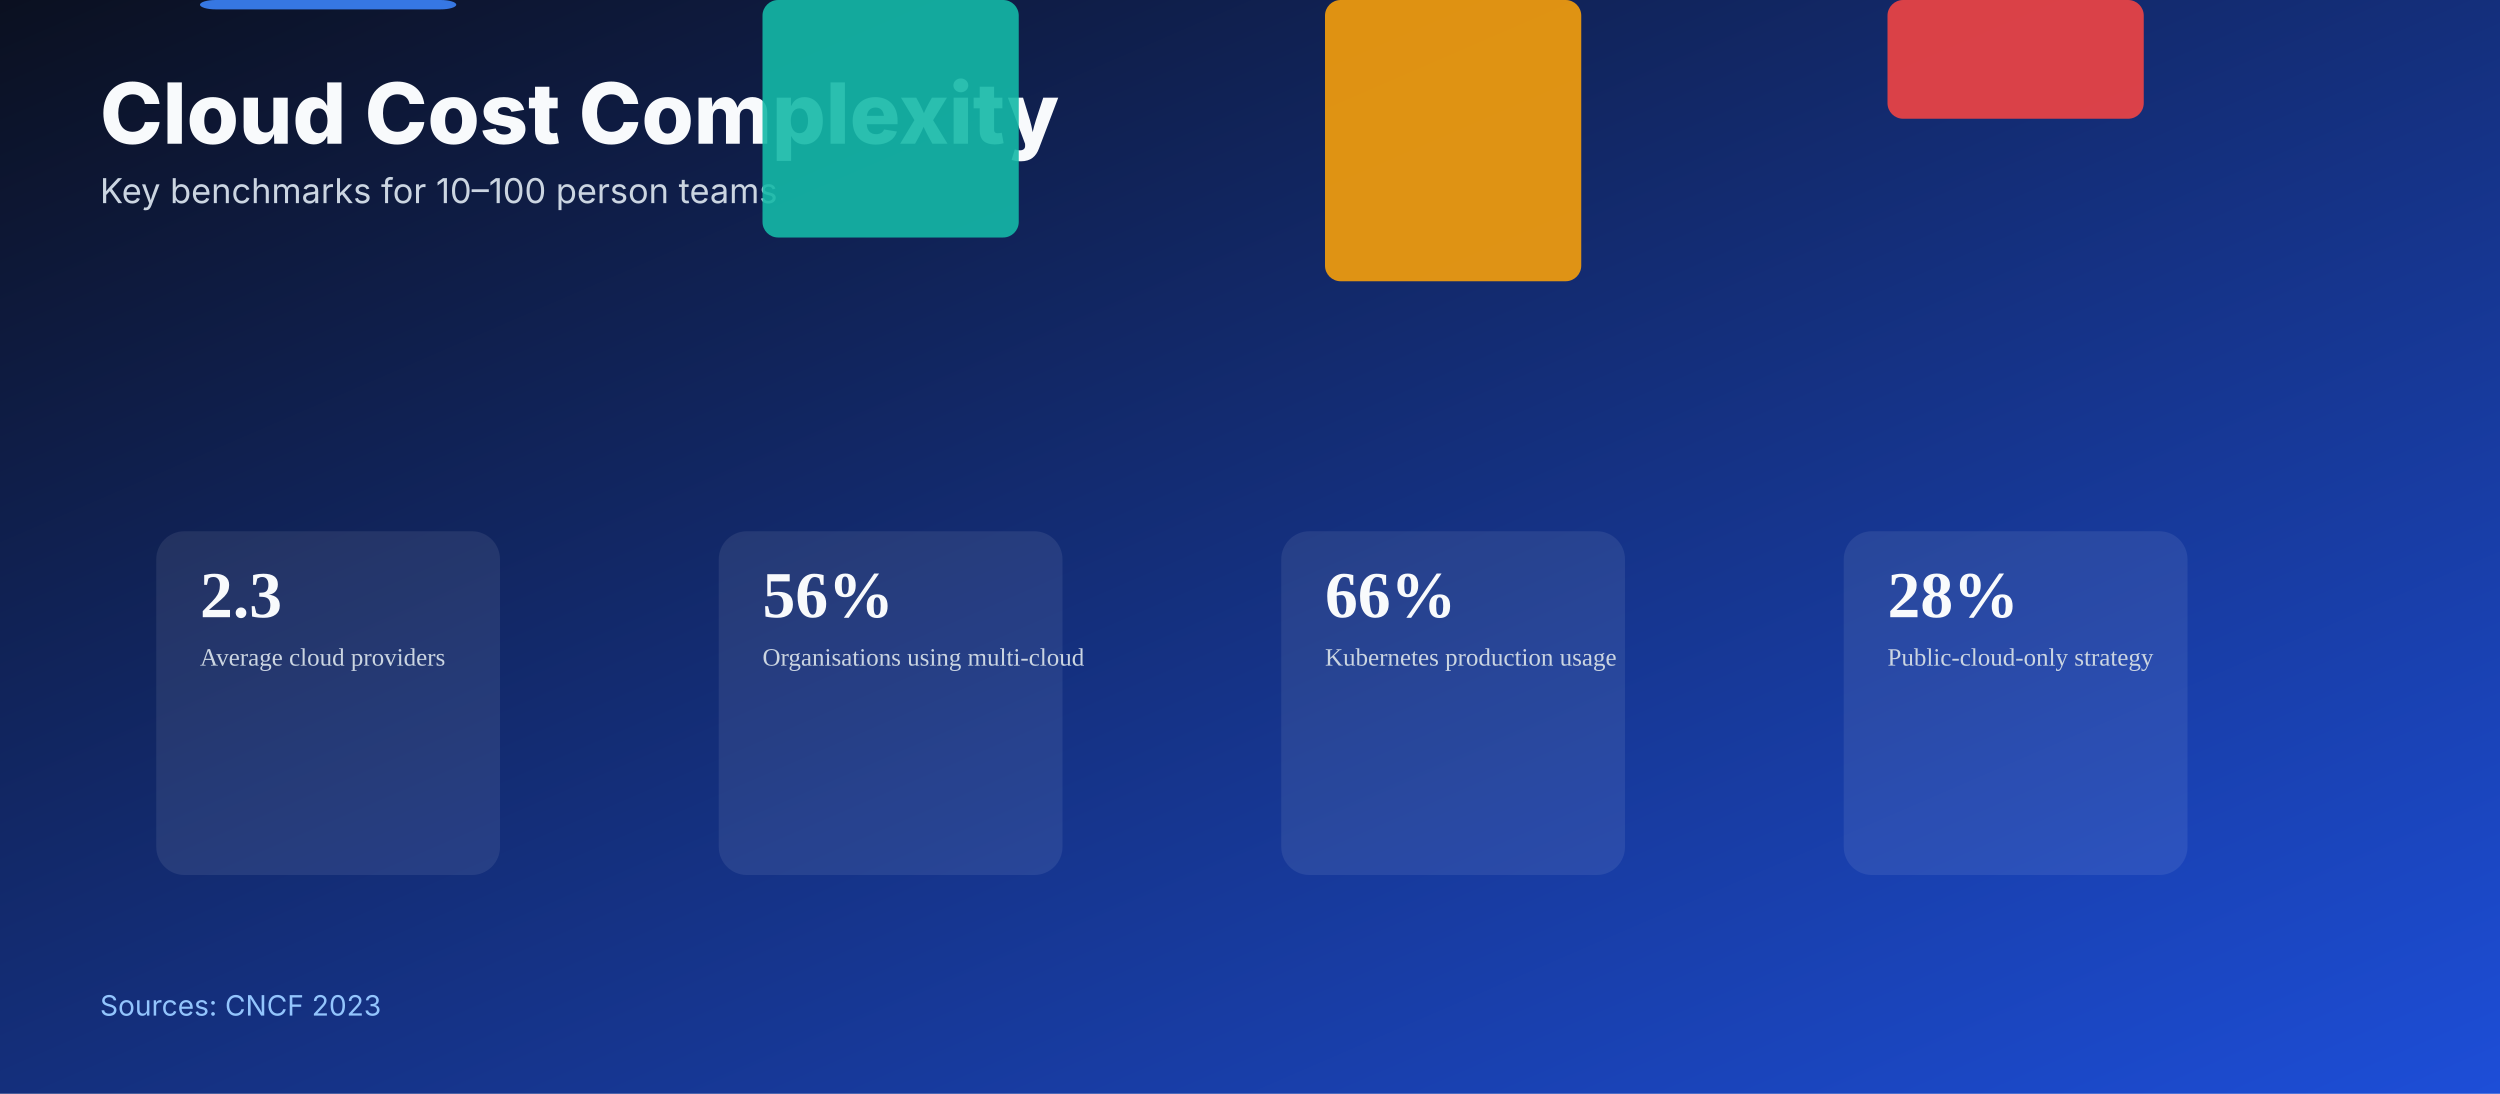
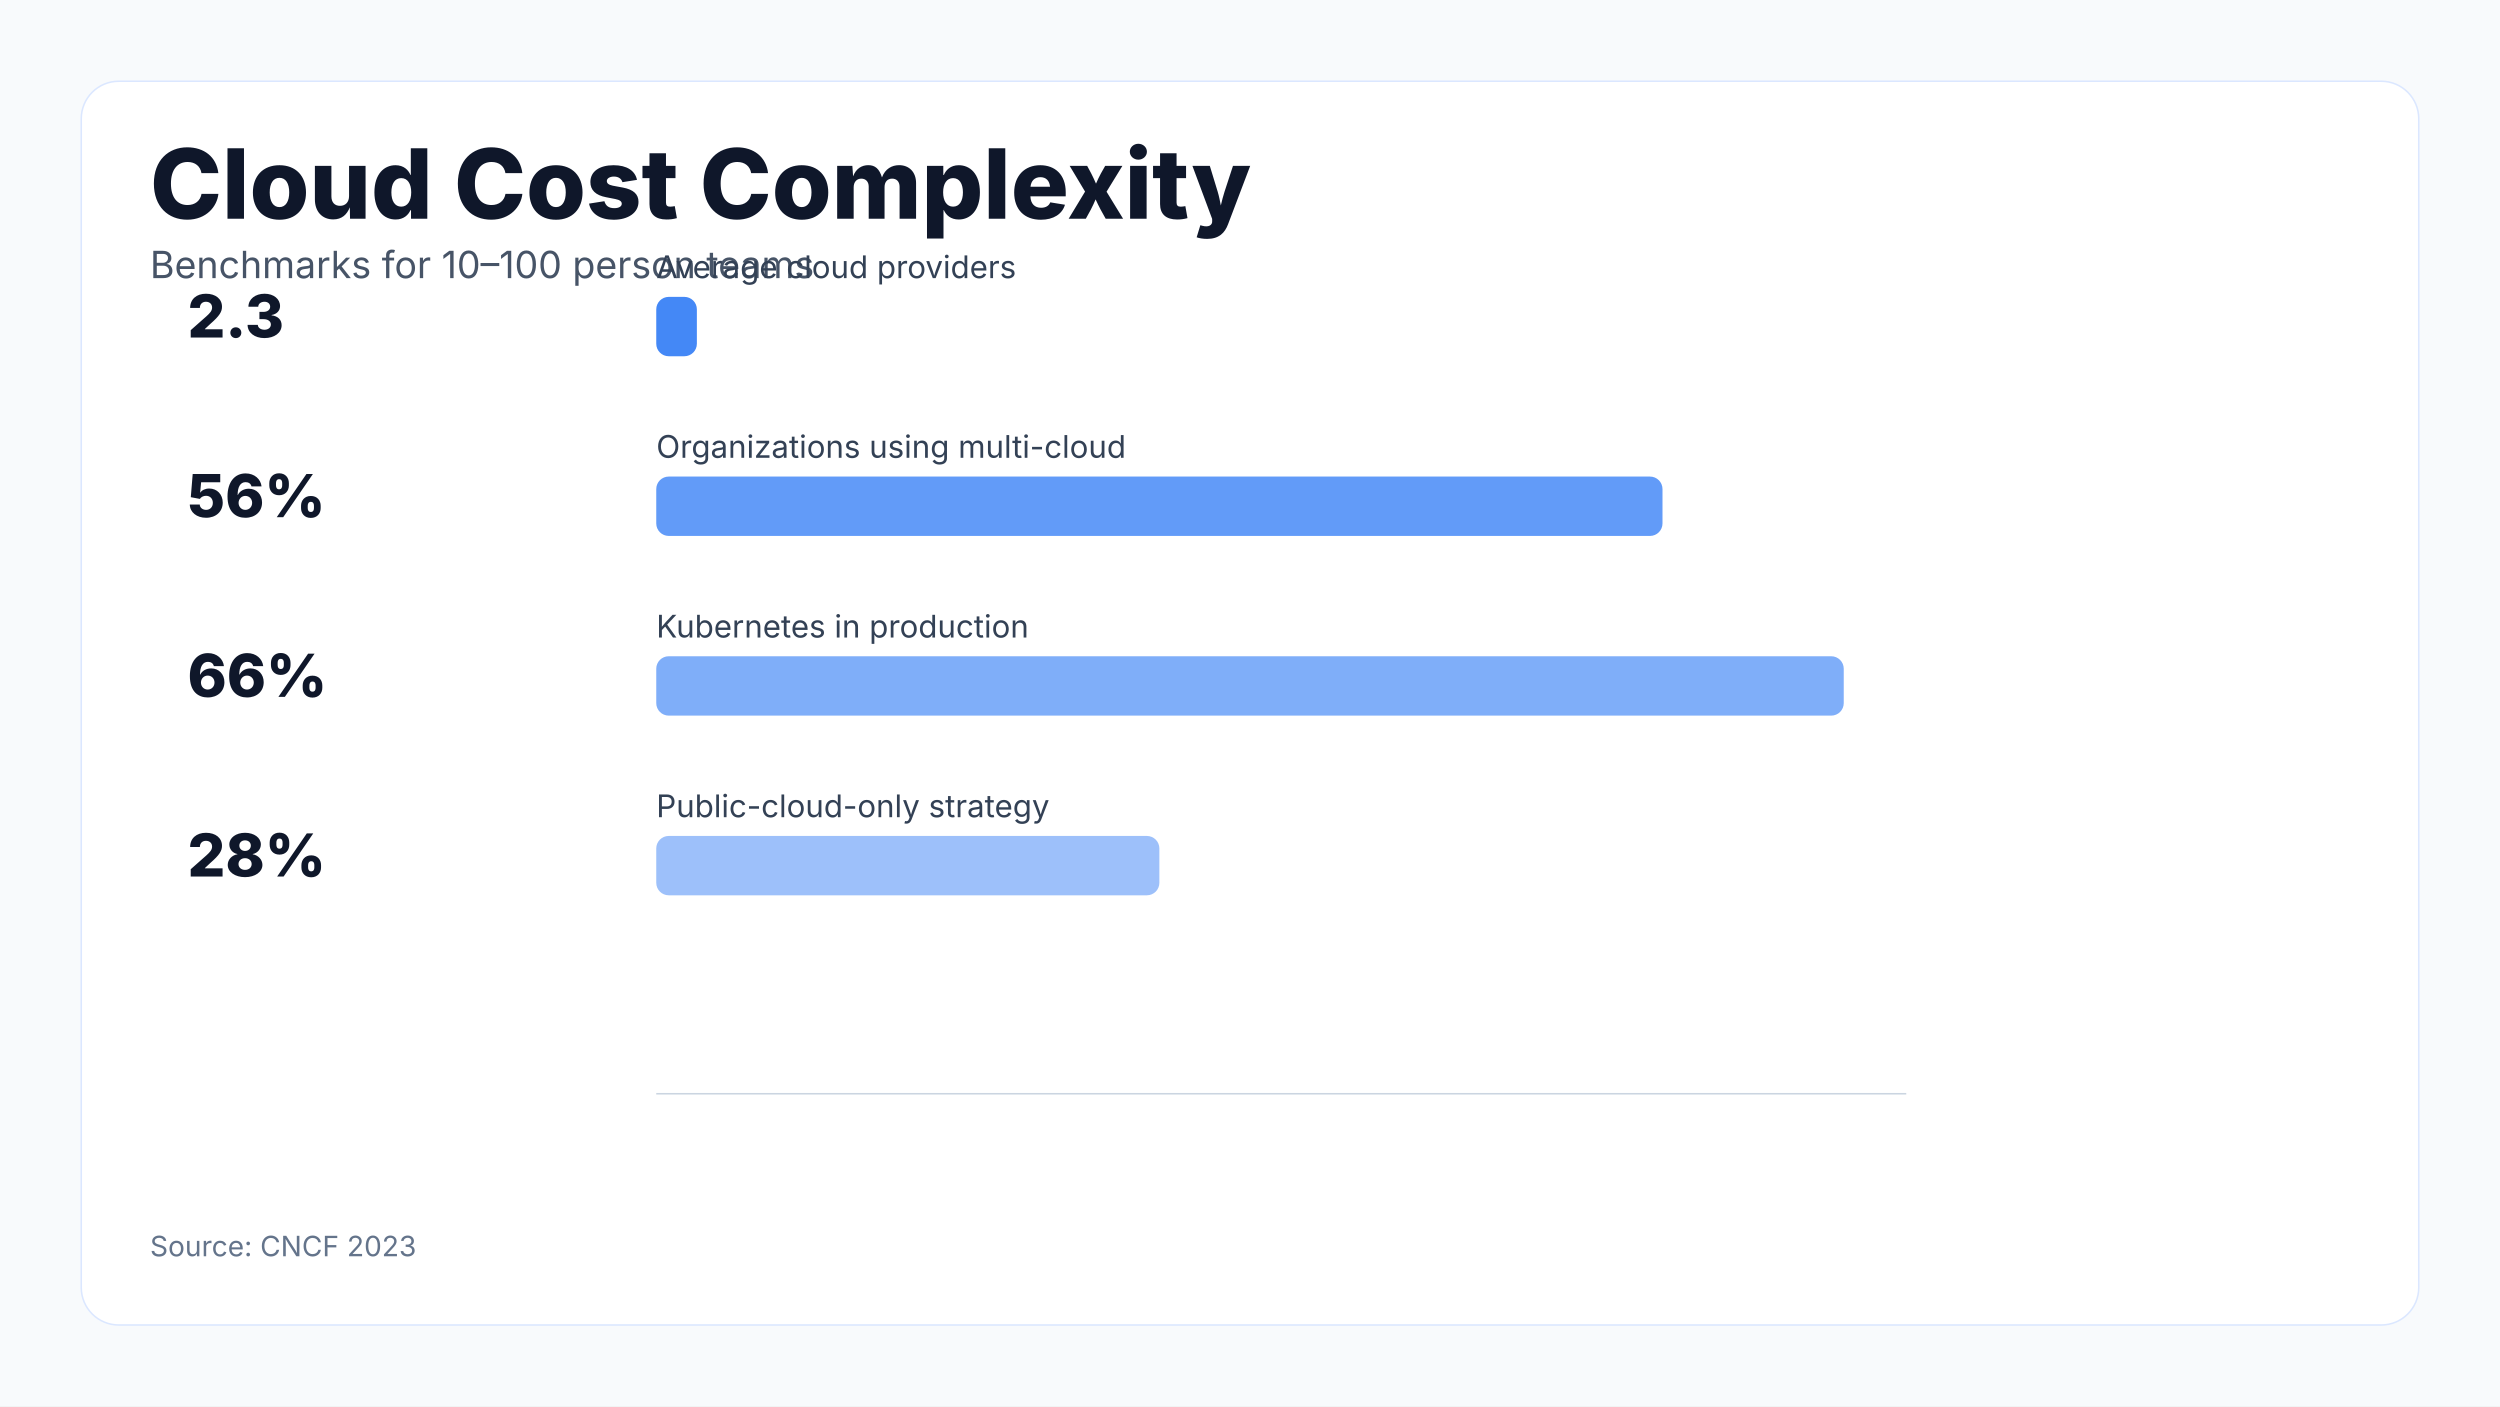
- <svg xmlns="http://www.w3.org/2000/svg" width="1600" height="700" viewBox="0 0 1600 700" role="img" aria-label="Cloud Cost Complexity infographic">
-   <defs>
-     <linearGradient id="g" x1="0" y1="0" x2="1" y2="1">
-       <stop offset="0%" stop-color="#0b1020" />
-       <stop offset="100%" stop-color="#1d4ed8" />
-     </linearGradient>
-   </defs>
-   <rect width="1600" height="700" fill="url(#g)" />
-   <text x="64" y="92" font-size="54" font-family="Inter,Arial,sans-serif" font-weight="800" fill="#f8fafc">Cloud Cost Complexity</text>
-   <text x="64" y="130" font-size="22" font-family="Inter,Arial,sans-serif" fill="#cbd5e1">Key benchmarks for 10–100 person teams</text>
-   <rect x="100" y="340" width="220" height="220" rx="18" fill="#ffffff" opacity="0.08" />
-   <rect x="128" y="500-h" width="164" height="6" rx="10" fill="#3b82f6" opacity="0.9" />
-   <text x="128" y="395" font-size="42" font-weight="800" fill="#f8fafc">2.3</text>
-   <text x="128" y="426" font-size="16" fill="#cbd5e1">Average cloud providers</text>
-   <rect x="460" y="340" width="220" height="220" rx="18" fill="#ffffff" opacity="0.08" />
-   <rect x="488" y="500-h" width="164" height="152" rx="10" fill="#14b8a6" opacity="0.9" />
-   <text x="488" y="395" font-size="42" font-weight="800" fill="#f8fafc">56%</text>
-   <text x="488" y="426" font-size="16" fill="#cbd5e1">Organisations using multi-cloud</text>
-   <rect x="820" y="340" width="220" height="220" rx="18" fill="#ffffff" opacity="0.08" />
-   <rect x="848" y="500-h" width="164" height="180" rx="10" fill="#f59e0b" opacity="0.9" />
-   <text x="848" y="395" font-size="42" font-weight="800" fill="#f8fafc">66%</text>
-   <text x="848" y="426" font-size="16" fill="#cbd5e1">Kubernetes production usage</text>
-   <rect x="1180" y="340" width="220" height="220" rx="18" fill="#ffffff" opacity="0.08" />
-   <rect x="1208" y="500-h" width="164" height="76" rx="10" fill="#ef4444" opacity="0.9" />
-   <text x="1208" y="395" font-size="42" font-weight="800" fill="#f8fafc">28%</text>
-   <text x="1208" y="426" font-size="16" fill="#cbd5e1">Public-cloud-only strategy</text>
-   <text x="64" y="650" font-size="18" font-family="Inter,Arial,sans-serif" fill="#93c5fd">Sources: CNCF 2023</text>
+ <svg xmlns="http://www.w3.org/2000/svg" width="1600" height="900" viewBox="0 0 1600 900" role="img" aria-label="Cloud Cost Complexity infographic">
+   <rect width="1600" height="900" fill="#f8fafc" />
+   <rect x="52" y="52" width="1496" height="796" rx="24" fill="#ffffff" stroke="#dbe7ff" />
+   <text x="96" y="140" font-size="62" font-family="Inter,Arial,sans-serif" font-weight="800" fill="#0f172a">Cloud Cost Complexity</text>
+   <text x="96" y="178" font-size="24" font-family="Inter,Arial,sans-serif" fill="#475467">Benchmarks for 10–100 person teams</text>
+   <rect x="420" y="190" width="26" height="38" rx="8" fill="#3b82f6" opacity="0.95" />
+   <text x="120" y="216" font-size="38" font-family="Inter,Arial,sans-serif" font-weight="800" fill="#0f172a">2.3</text>
+   <text x="420" y="178" font-size="20" font-family="Inter,Arial,sans-serif" fill="#334155">Average cloud providers</text>
+   <rect x="420" y="305" width="644" height="38" rx="8" fill="#3b82f6" opacity="0.8" />
+   <text x="120" y="331" font-size="38" font-family="Inter,Arial,sans-serif" font-weight="800" fill="#0f172a">56%</text>
+   <text x="420" y="293" font-size="20" font-family="Inter,Arial,sans-serif" fill="#334155">Organizations using multi-cloud</text>
+   <rect x="420" y="420" width="760" height="38" rx="8" fill="#3b82f6" opacity="0.65" />
+   <text x="120" y="446" font-size="38" font-family="Inter,Arial,sans-serif" font-weight="800" fill="#0f172a">66%</text>
+   <text x="420" y="408" font-size="20" font-family="Inter,Arial,sans-serif" fill="#334155">Kubernetes in production</text>
+   <rect x="420" y="535" width="322" height="38" rx="8" fill="#3b82f6" opacity="0.5" />
+   <text x="120" y="561" font-size="38" font-family="Inter,Arial,sans-serif" font-weight="800" fill="#0f172a">28%</text>
+   <text x="420" y="523" font-size="20" font-family="Inter,Arial,sans-serif" fill="#334155">Public-cloud-only strategy</text>
+   <line x1="420" y1="700" x2="1220" y2="700" stroke="#cbd5e1" />
+   <text x="96" y="804" font-size="18" font-family="Inter,Arial,sans-serif" fill="#64748b">Source: CNCF 2023</text>
</svg>
